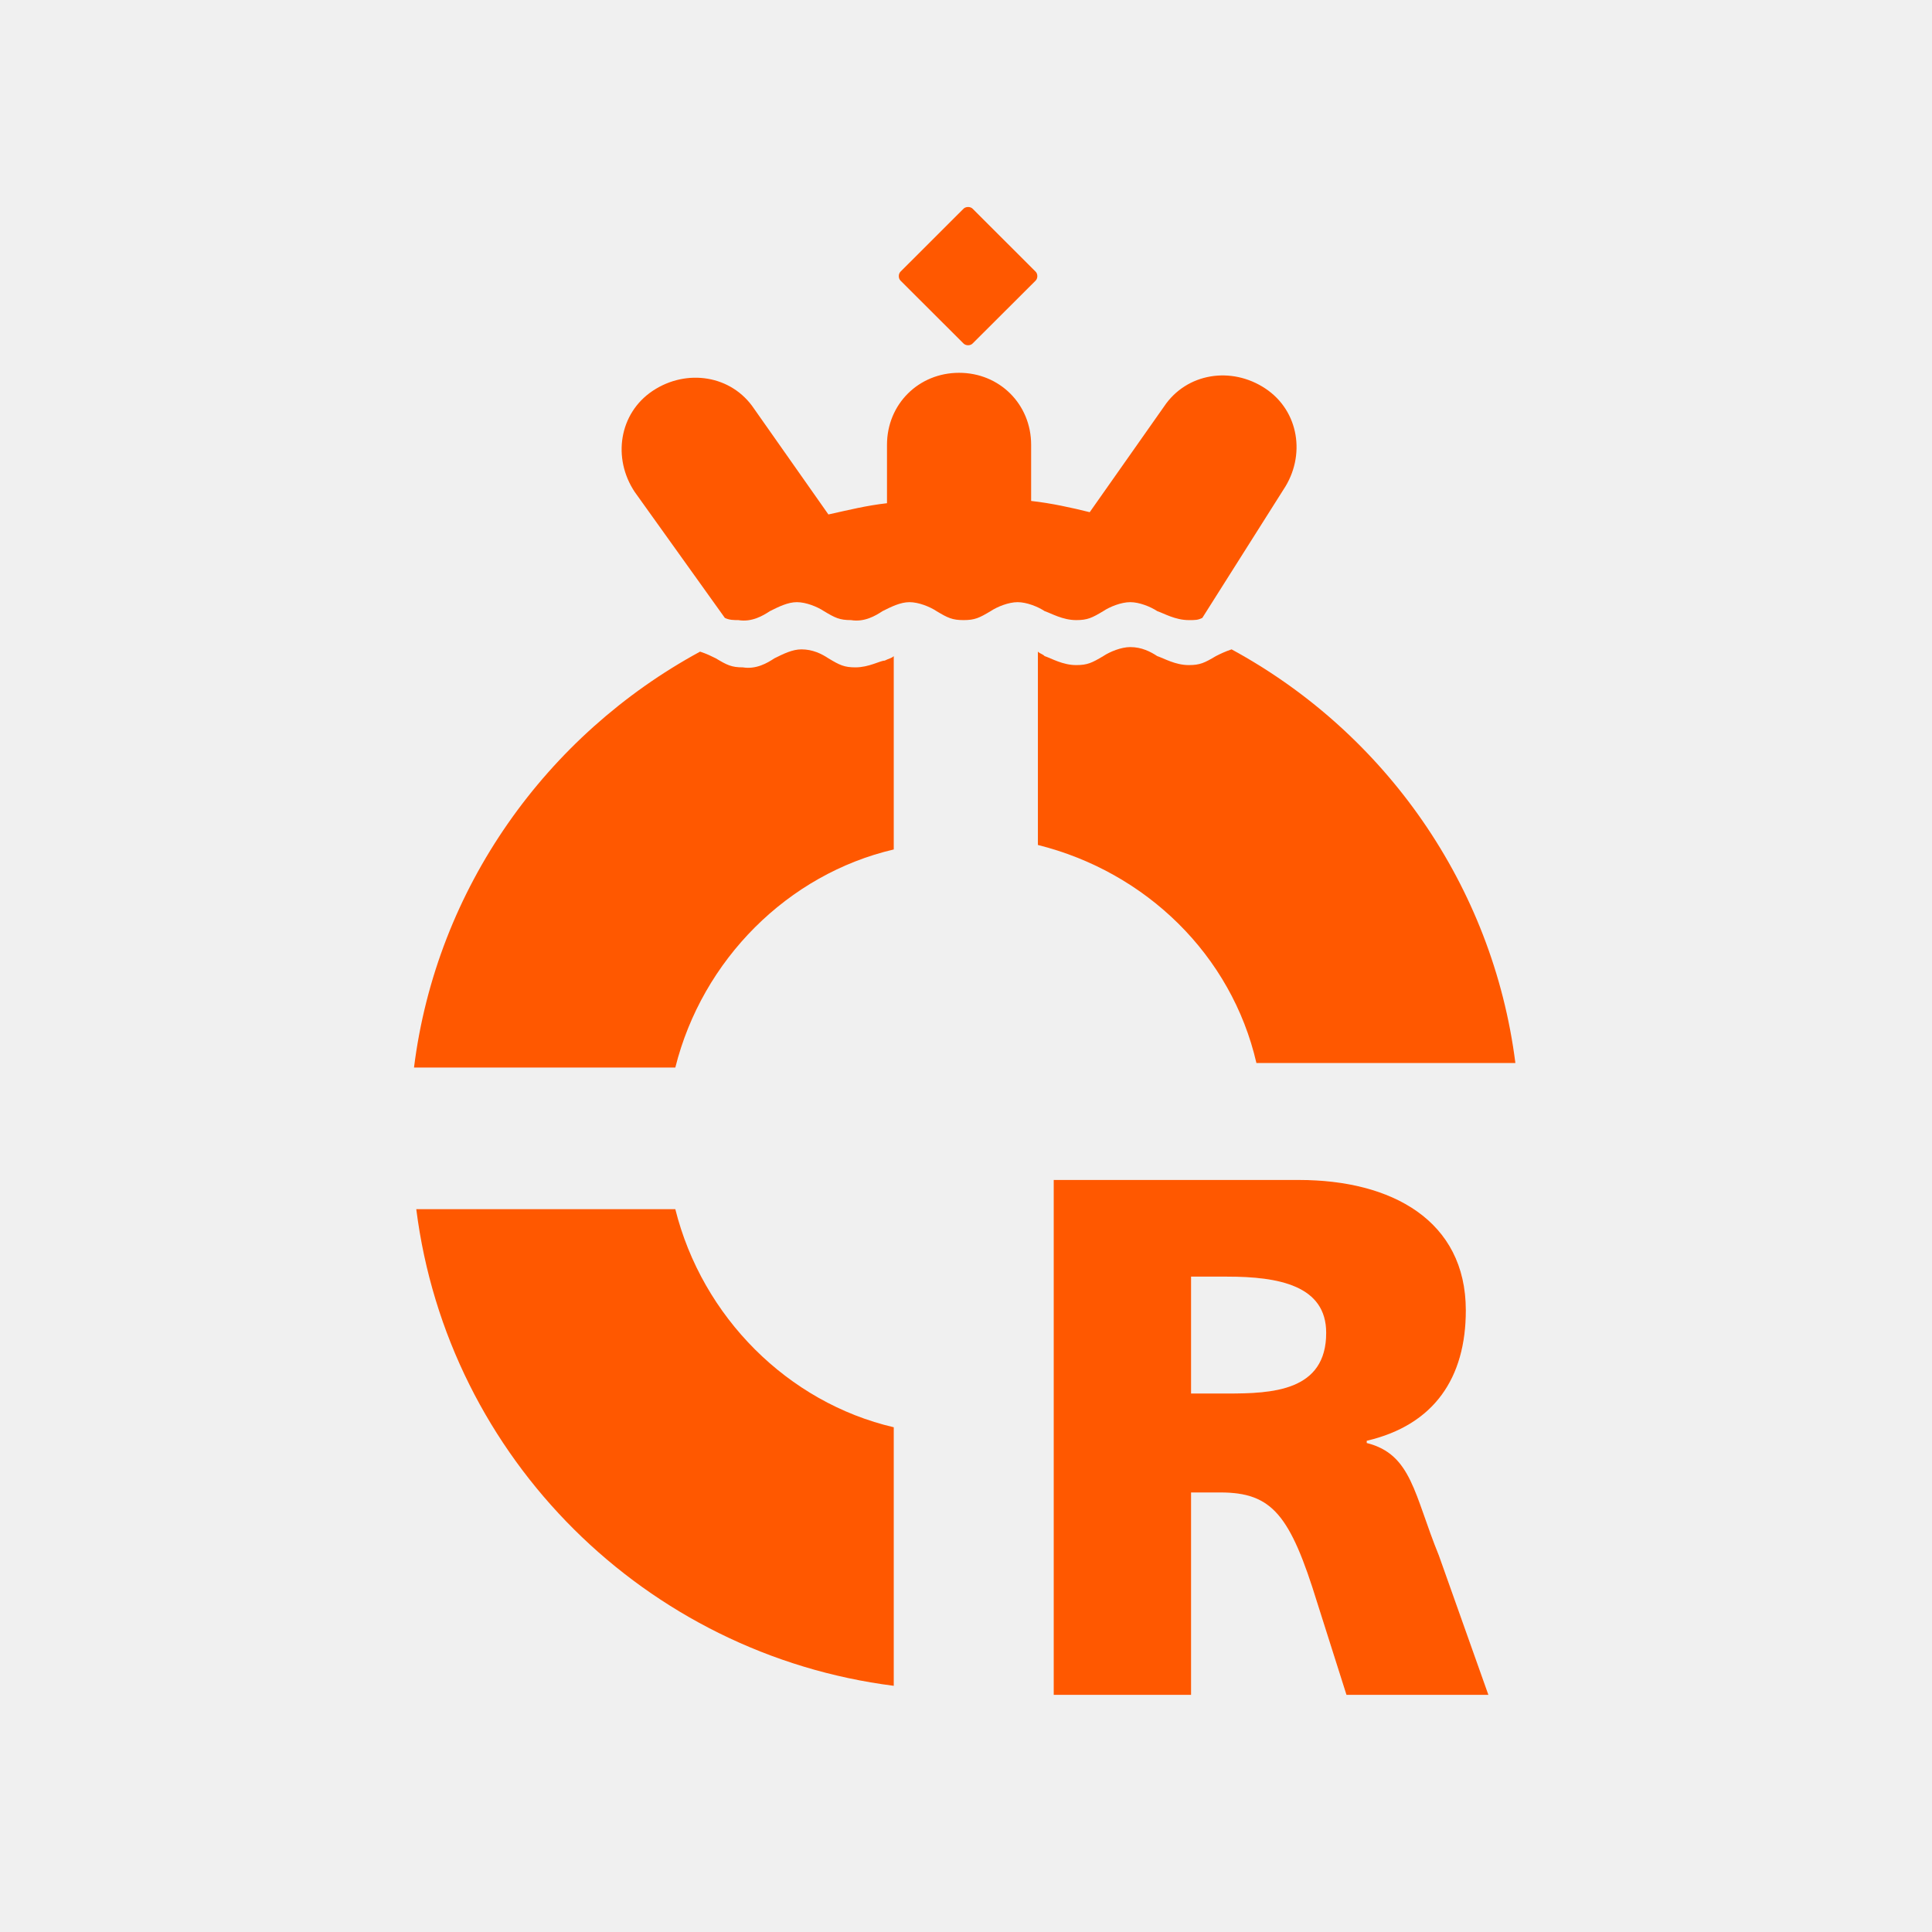
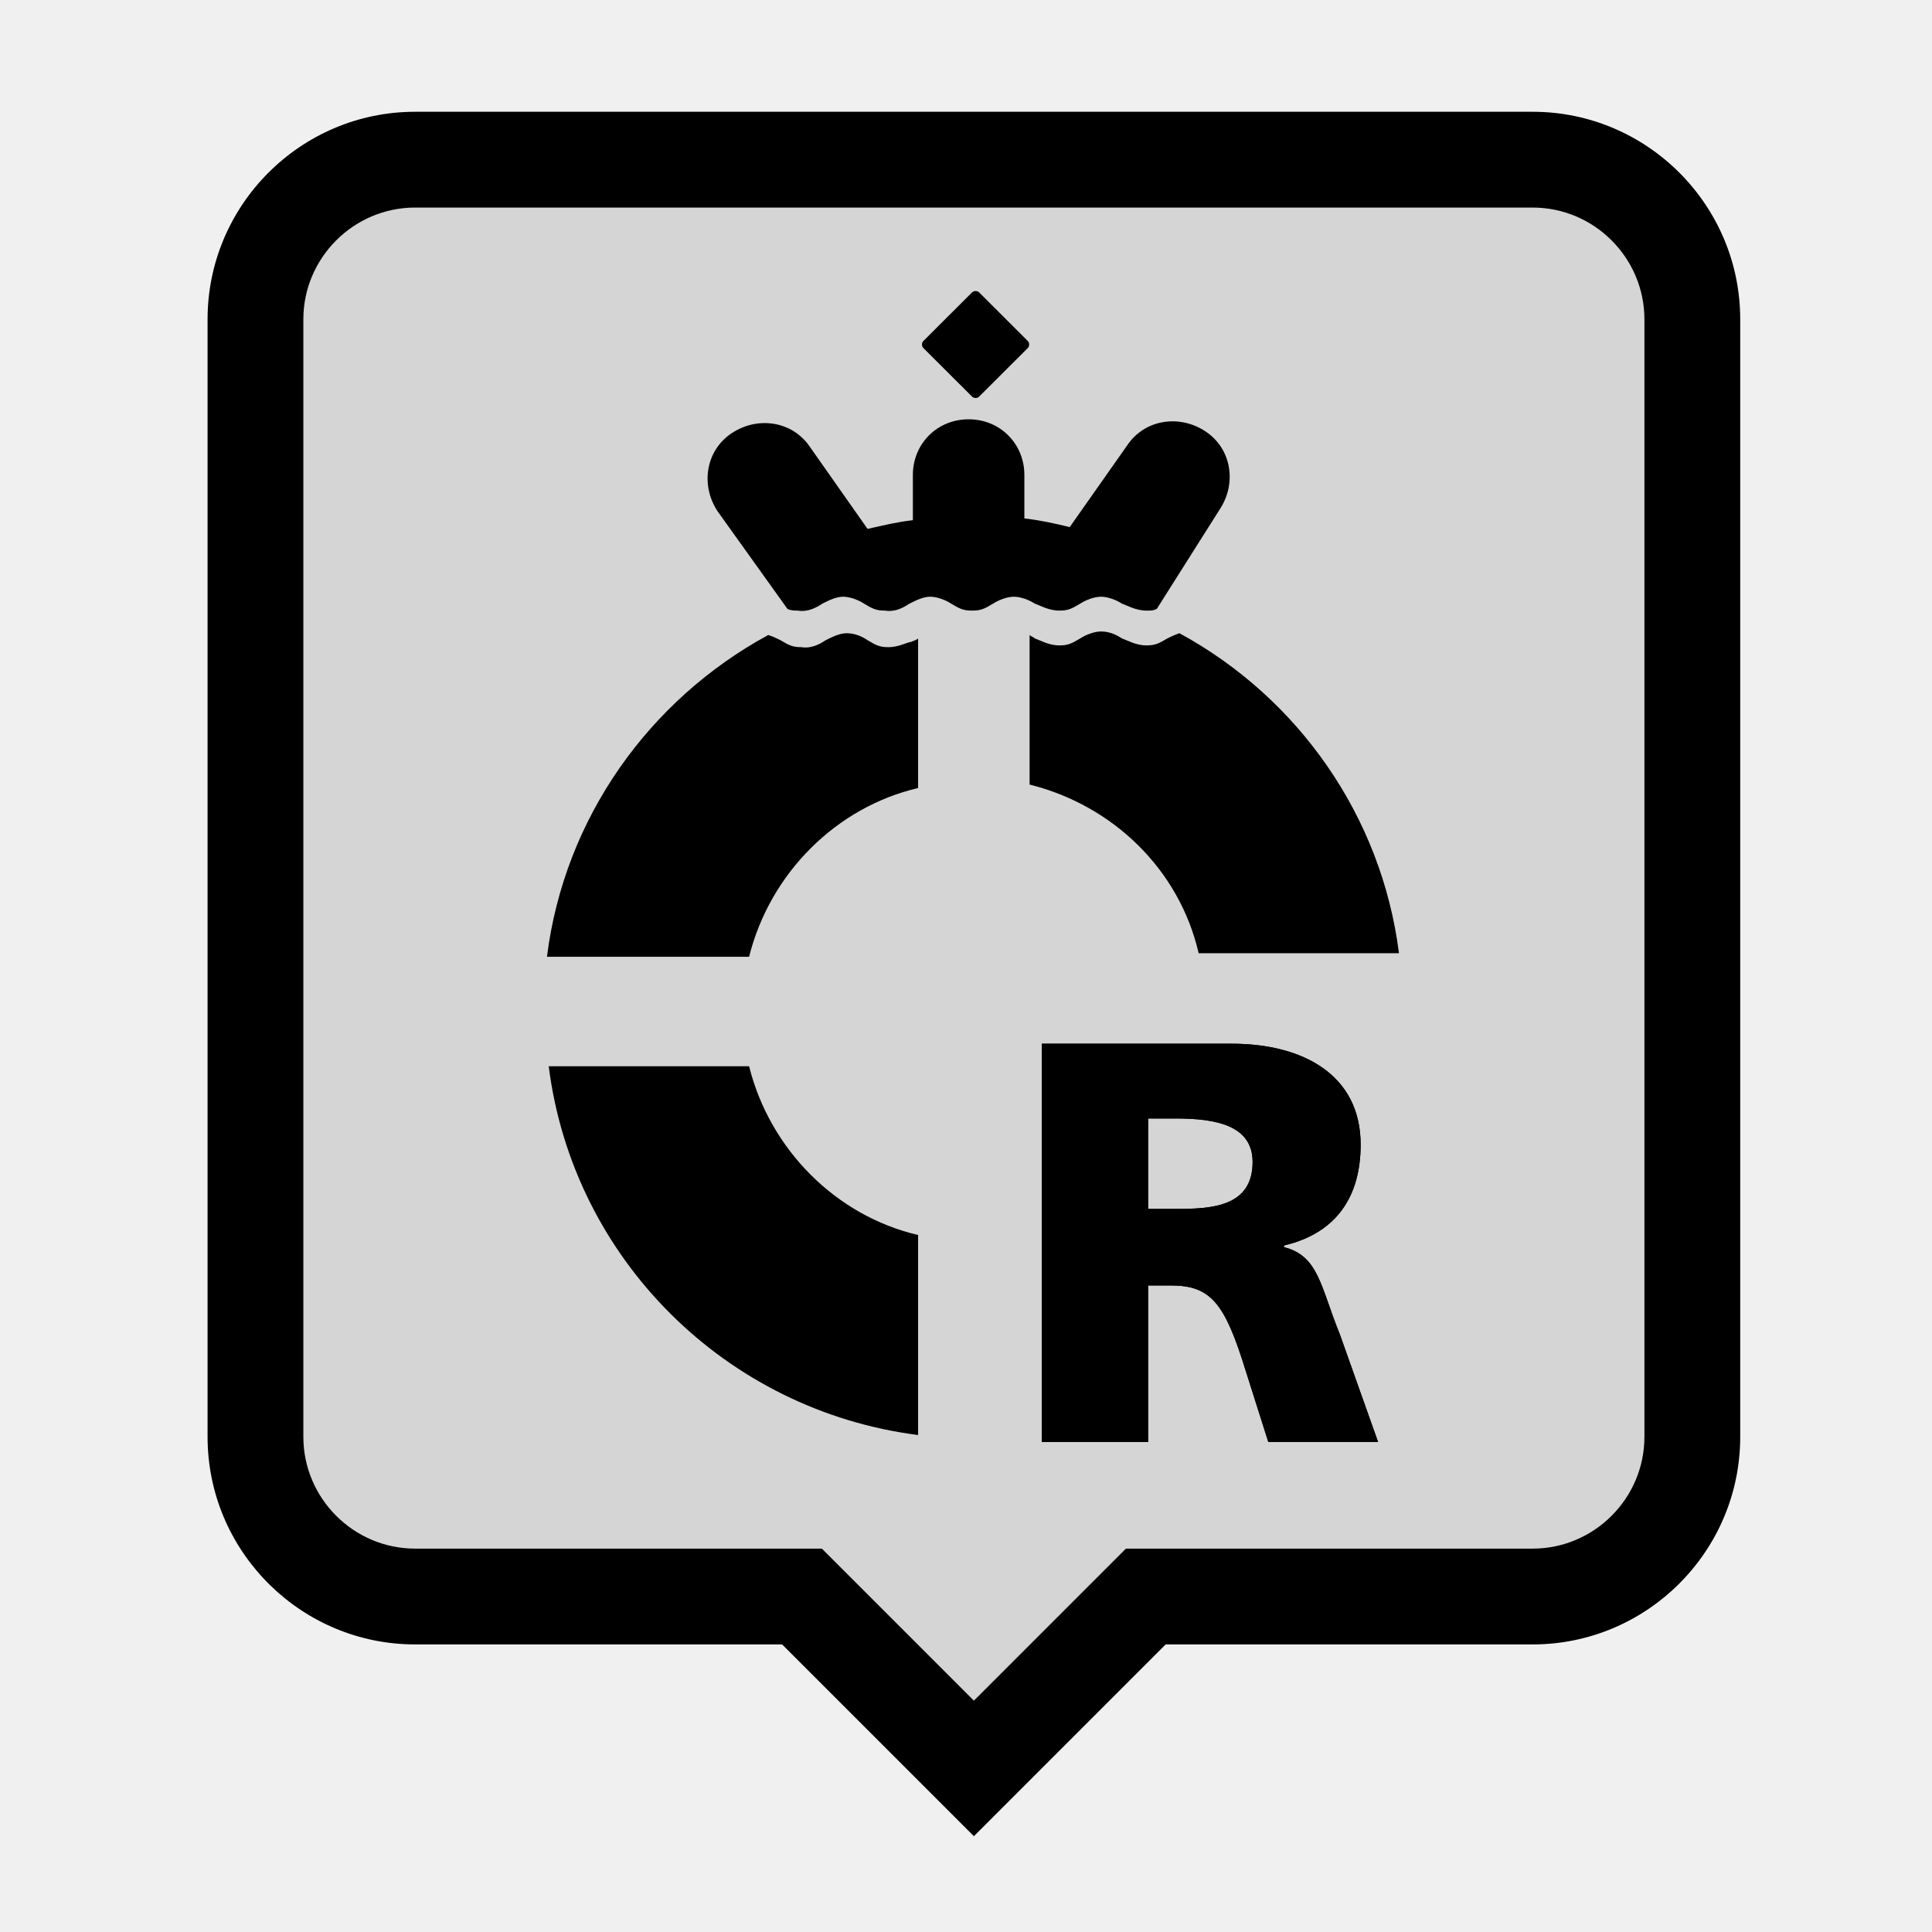
- <svg xmlns="http://www.w3.org/2000/svg" width="28" height="28" viewBox="0 0 28 28" fill="none">
-   <g clip-path="url(#clip0_34_93)">
-     <path d="M17.262 20.196H17.784C18.437 20.196 19.22 20.164 19.22 19.317C19.22 18.632 18.535 18.502 17.784 18.502H17.262V20.196ZM15.271 17.101H18.829C20.167 17.101 21.244 17.687 21.244 18.991C21.244 19.968 20.787 20.652 19.808 20.881V20.913C20.461 21.076 20.494 21.663 20.853 22.542L21.571 24.563H19.514L19.09 23.227C18.698 21.956 18.437 21.63 17.686 21.63H17.262V24.563H15.271V17.101Z" fill="white" />
-     <path d="M17.262 20.196H17.784C18.437 20.196 19.22 20.164 19.22 19.317C19.22 18.632 18.535 18.502 17.784 18.502H17.262V20.196ZM15.271 17.101H18.829C20.167 17.101 21.244 17.687 21.244 18.991C21.244 19.968 20.787 20.652 19.808 20.881V20.913C20.461 21.076 20.494 21.663 20.853 22.542L21.571 24.563H19.514L19.09 23.227C18.698 21.956 18.437 21.63 17.686 21.63H17.262V24.563H15.271V17.101Z" fill="#FF5800" />
-     <path d="M9.787 17.524H6.033C6.49 21.141 9.362 23.976 12.953 24.432V20.685C11.419 20.327 10.178 19.088 9.787 17.524Z" fill="#FF5800" />
-     <path d="M14.095 4.979C14.063 5.012 13.998 5.012 13.965 4.979L13.051 4.067C13.018 4.035 13.018 3.969 13.051 3.937L13.965 3.024C13.998 2.992 14.063 2.992 14.095 3.024L15.009 3.937C15.042 3.969 15.042 4.035 15.009 4.067L14.095 4.979Z" fill="#FF5800" />
-     <path d="M17.425 8.955C17.36 8.987 17.327 8.987 17.229 8.987C17.033 8.987 16.87 8.89 16.772 8.857C16.674 8.792 16.511 8.727 16.381 8.727C16.25 8.727 16.087 8.792 15.989 8.857C15.826 8.955 15.76 8.987 15.597 8.987C15.401 8.987 15.238 8.89 15.14 8.857C15.042 8.792 14.879 8.727 14.748 8.727C14.618 8.727 14.455 8.792 14.357 8.857C14.193 8.955 14.128 8.987 13.965 8.987C13.802 8.987 13.736 8.955 13.573 8.857C13.475 8.792 13.312 8.727 13.181 8.727C13.051 8.727 12.92 8.792 12.79 8.857C12.692 8.922 12.529 9.02 12.333 8.987C12.169 8.987 12.104 8.955 11.941 8.857C11.843 8.792 11.68 8.727 11.549 8.727C11.419 8.727 11.288 8.792 11.158 8.857C11.06 8.922 10.896 9.02 10.701 8.987C10.635 8.987 10.57 8.987 10.505 8.955L9.199 7.13C8.873 6.641 8.971 5.99 9.46 5.664C9.95 5.338 10.603 5.436 10.929 5.924L12.006 7.456C12.3 7.391 12.561 7.326 12.855 7.293V6.446C12.855 5.859 13.312 5.403 13.9 5.403C14.487 5.403 14.944 5.859 14.944 6.446V7.26C15.238 7.293 15.532 7.358 15.793 7.423L16.87 5.892C17.197 5.403 17.849 5.305 18.339 5.631C18.829 5.957 18.927 6.609 18.6 7.097L17.425 8.955Z" fill="#FF5800" />
-     <path d="M12.398 9.672C12.235 9.672 12.169 9.639 12.006 9.541C11.908 9.476 11.778 9.411 11.615 9.411C11.484 9.411 11.354 9.476 11.223 9.541C11.125 9.606 10.962 9.704 10.766 9.672C10.603 9.672 10.537 9.639 10.374 9.541C10.309 9.509 10.244 9.476 10.146 9.444C7.926 10.649 6.326 12.865 6 15.472H9.787C10.178 13.908 11.419 12.669 12.953 12.311V9.509C12.92 9.541 12.888 9.541 12.822 9.574C12.757 9.574 12.594 9.672 12.398 9.672Z" fill="#FF5800" />
-     <path d="M17.849 9.411C17.752 9.444 17.686 9.476 17.621 9.509C17.458 9.606 17.392 9.639 17.229 9.639C17.033 9.639 16.87 9.541 16.772 9.509C16.674 9.444 16.544 9.378 16.381 9.378C16.25 9.378 16.087 9.444 15.989 9.509C15.826 9.606 15.76 9.639 15.597 9.639C15.401 9.639 15.238 9.541 15.14 9.509C15.107 9.476 15.075 9.476 15.042 9.444V12.246C16.609 12.637 17.849 13.842 18.209 15.406H21.962C21.636 12.832 20.069 10.617 17.849 9.411Z" fill="#FF5800" />
+ <svg xmlns="http://www.w3.org/2000/svg" viewBox="0 0 121 121" width="121" height="121">
+   <g>
+     <g fill="none" fill-rule="evenodd" transform="translate(13 7)">
+       <path fill="#000" d="M82.99,0 C90.153,0 95.989,5.836 95.989,12.998 L95.989,82.99 C95.989,90.153 90.153,95.989 82.99,95.989 L60.005,95.988 L47.994,108 L35.982,95.988 L12.998,95.989 C5.938,95.989 0.167,90.319 0.004,83.296 L0,82.99 L0,12.998 C0,5.836 5.836,0 12.998,0 Z" />
+       <path fill="#D5D5D5" d="M82.99,5.999 C86.84,5.999 89.989,9.149 89.989,12.998 L89.989,82.99 C89.989,86.84 86.84,89.989 82.99,89.989 L57.515,89.989 L47.994,99.511 L38.473,89.989 L12.998,89.989 C9.149,89.989 5.999,86.84 5.999,82.99 L5.999,12.998 C5.999,9.149 9.149,5.999 12.998,5.999 L82.99,5.999 Z" />
+     </g>
+     <g transform="translate(14.198,8.198) scale(3.343)" fill="#000000">
+       <g clip-path="url(#clip0_34_93)">
+         <path d="M17.262 20.196H17.784C18.437 20.196 19.22 20.164 19.22 19.317C19.22 18.632 18.535 18.502 17.784 18.502H17.262V20.196ZM15.271 17.101H18.829C20.167 17.101 21.244 17.687 21.244 18.991C21.244 19.968 20.787 20.652 19.808 20.881V20.913C20.461 21.076 20.494 21.663 20.853 22.542L21.571 24.563H19.514L19.09 23.227C18.698 21.956 18.437 21.63 17.686 21.63H17.262V24.563H15.271V17.101Z" fill="#000000" />
+         <path d="M17.262 20.196H17.784C18.437 20.196 19.22 20.164 19.22 19.317C19.22 18.632 18.535 18.502 17.784 18.502H17.262V20.196ZM15.271 17.101H18.829C20.167 17.101 21.244 17.687 21.244 18.991C21.244 19.968 20.787 20.652 19.808 20.881V20.913C20.461 21.076 20.494 21.663 20.853 22.542L21.571 24.563H19.514L19.09 23.227C18.698 21.956 18.437 21.63 17.686 21.63H17.262V24.563H15.271V17.101Z" fill="#000000" />
+         <path d="M9.787 17.524H6.033C6.49 21.141 9.362 23.976 12.953 24.432V20.685C11.419 20.327 10.178 19.088 9.787 17.524Z" fill="#000000" />
+         <path d="M14.095 4.979C14.063 5.012 13.998 5.012 13.965 4.979L13.051 4.067C13.018 4.035 13.018 3.969 13.051 3.937L13.965 3.024C13.998 2.992 14.063 2.992 14.095 3.024L15.009 3.937C15.042 3.969 15.042 4.035 15.009 4.067L14.095 4.979Z" fill="#000000" />
+         <path d="M17.425 8.955C17.36 8.987 17.327 8.987 17.229 8.987C17.033 8.987 16.87 8.89 16.772 8.857C16.674 8.792 16.511 8.727 16.381 8.727C16.25 8.727 16.087 8.792 15.989 8.857C15.826 8.955 15.76 8.987 15.597 8.987C15.401 8.987 15.238 8.89 15.14 8.857C15.042 8.792 14.879 8.727 14.748 8.727C14.618 8.727 14.455 8.792 14.357 8.857C14.193 8.955 14.128 8.987 13.965 8.987C13.802 8.987 13.736 8.955 13.573 8.857C13.475 8.792 13.312 8.727 13.181 8.727C13.051 8.727 12.92 8.792 12.79 8.857C12.692 8.922 12.529 9.02 12.333 8.987C12.169 8.987 12.104 8.955 11.941 8.857C11.843 8.792 11.68 8.727 11.549 8.727C11.419 8.727 11.288 8.792 11.158 8.857C11.06 8.922 10.896 9.02 10.701 8.987C10.635 8.987 10.57 8.987 10.505 8.955L9.199 7.13C8.873 6.641 8.971 5.99 9.46 5.664C9.95 5.338 10.603 5.436 10.929 5.924L12.006 7.456C12.3 7.391 12.561 7.326 12.855 7.293V6.446C12.855 5.859 13.312 5.403 13.9 5.403C14.487 5.403 14.944 5.859 14.944 6.446V7.26C15.238 7.293 15.532 7.358 15.793 7.423L16.87 5.892C17.197 5.403 17.849 5.305 18.339 5.631C18.829 5.957 18.927 6.609 18.6 7.097L17.425 8.955Z" fill="#000000" />
+         <path d="M12.398 9.672C12.235 9.672 12.169 9.639 12.006 9.541C11.908 9.476 11.778 9.411 11.615 9.411C11.484 9.411 11.354 9.476 11.223 9.541C11.125 9.606 10.962 9.704 10.766 9.672C10.603 9.672 10.537 9.639 10.374 9.541C10.309 9.509 10.244 9.476 10.146 9.444C7.926 10.649 6.326 12.865 6 15.472H9.787C10.178 13.908 11.419 12.669 12.953 12.311V9.509C12.92 9.541 12.888 9.541 12.822 9.574C12.757 9.574 12.594 9.672 12.398 9.672Z" fill="#000000" />
+         <path d="M17.849 9.411C17.752 9.444 17.686 9.476 17.621 9.509C17.458 9.606 17.392 9.639 17.229 9.639C17.033 9.639 16.87 9.541 16.772 9.509C16.674 9.444 16.544 9.378 16.381 9.378C16.25 9.378 16.087 9.444 15.989 9.509C15.826 9.606 15.76 9.639 15.597 9.639C15.401 9.639 15.238 9.541 15.14 9.509C15.107 9.476 15.075 9.476 15.042 9.444V12.246C16.609 12.637 17.849 13.842 18.209 15.406H21.962C21.636 12.832 20.069 10.617 17.849 9.411Z" fill="#000000" />
+       </g>
+     </g>
  </g>
</svg>
